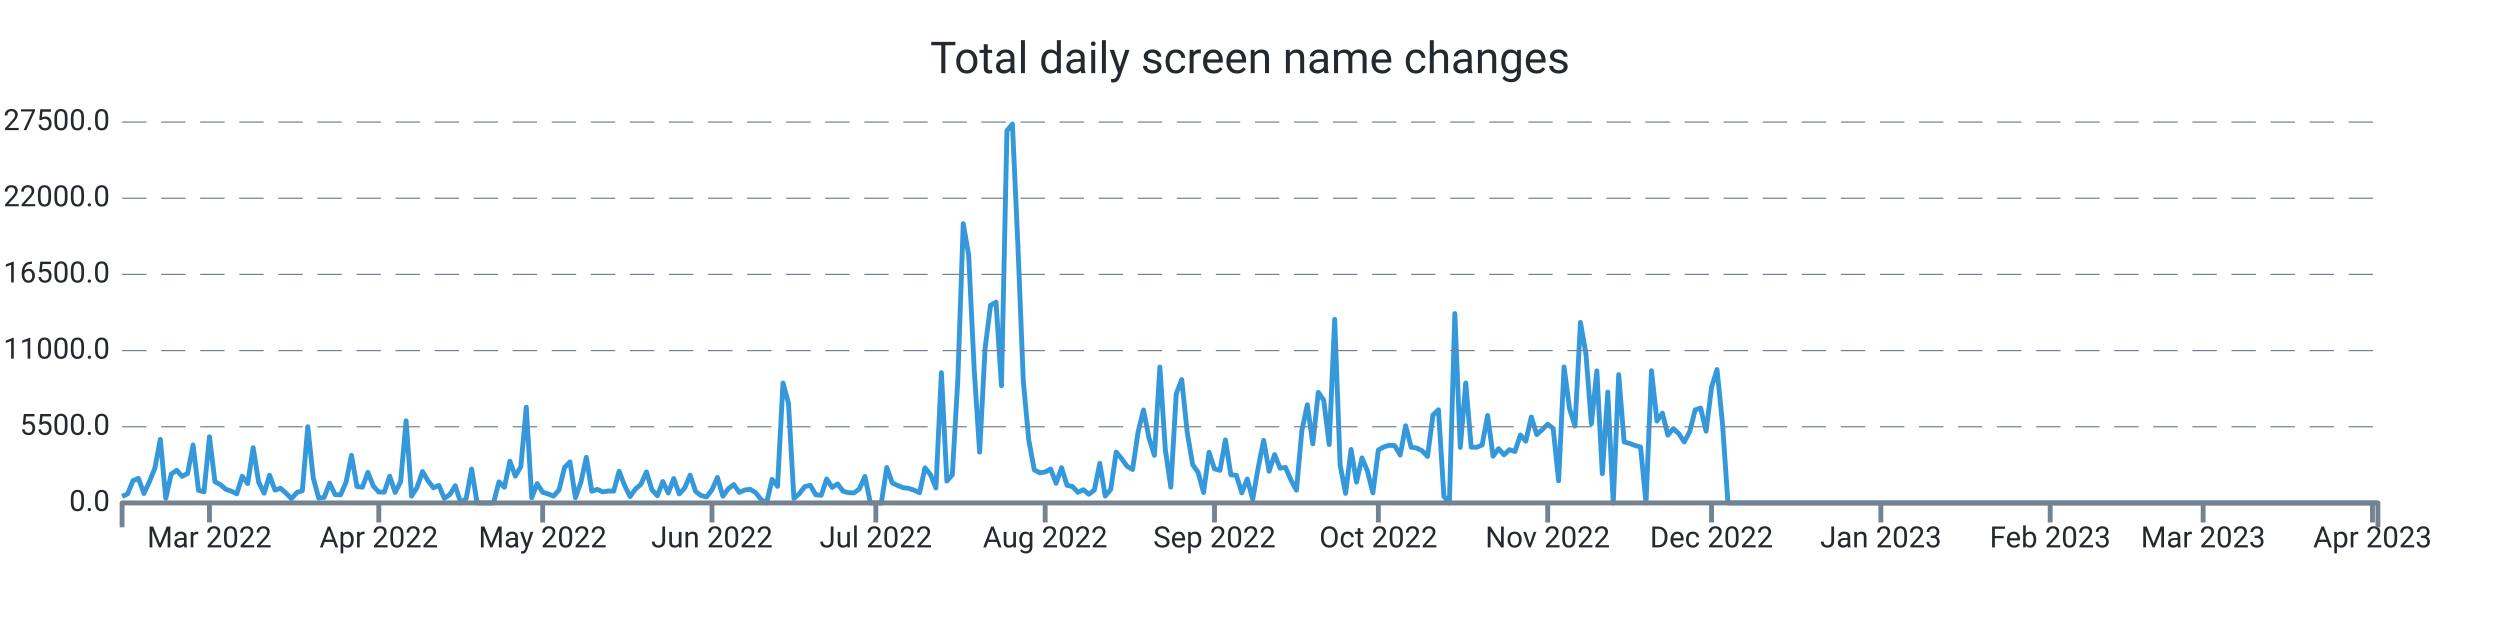
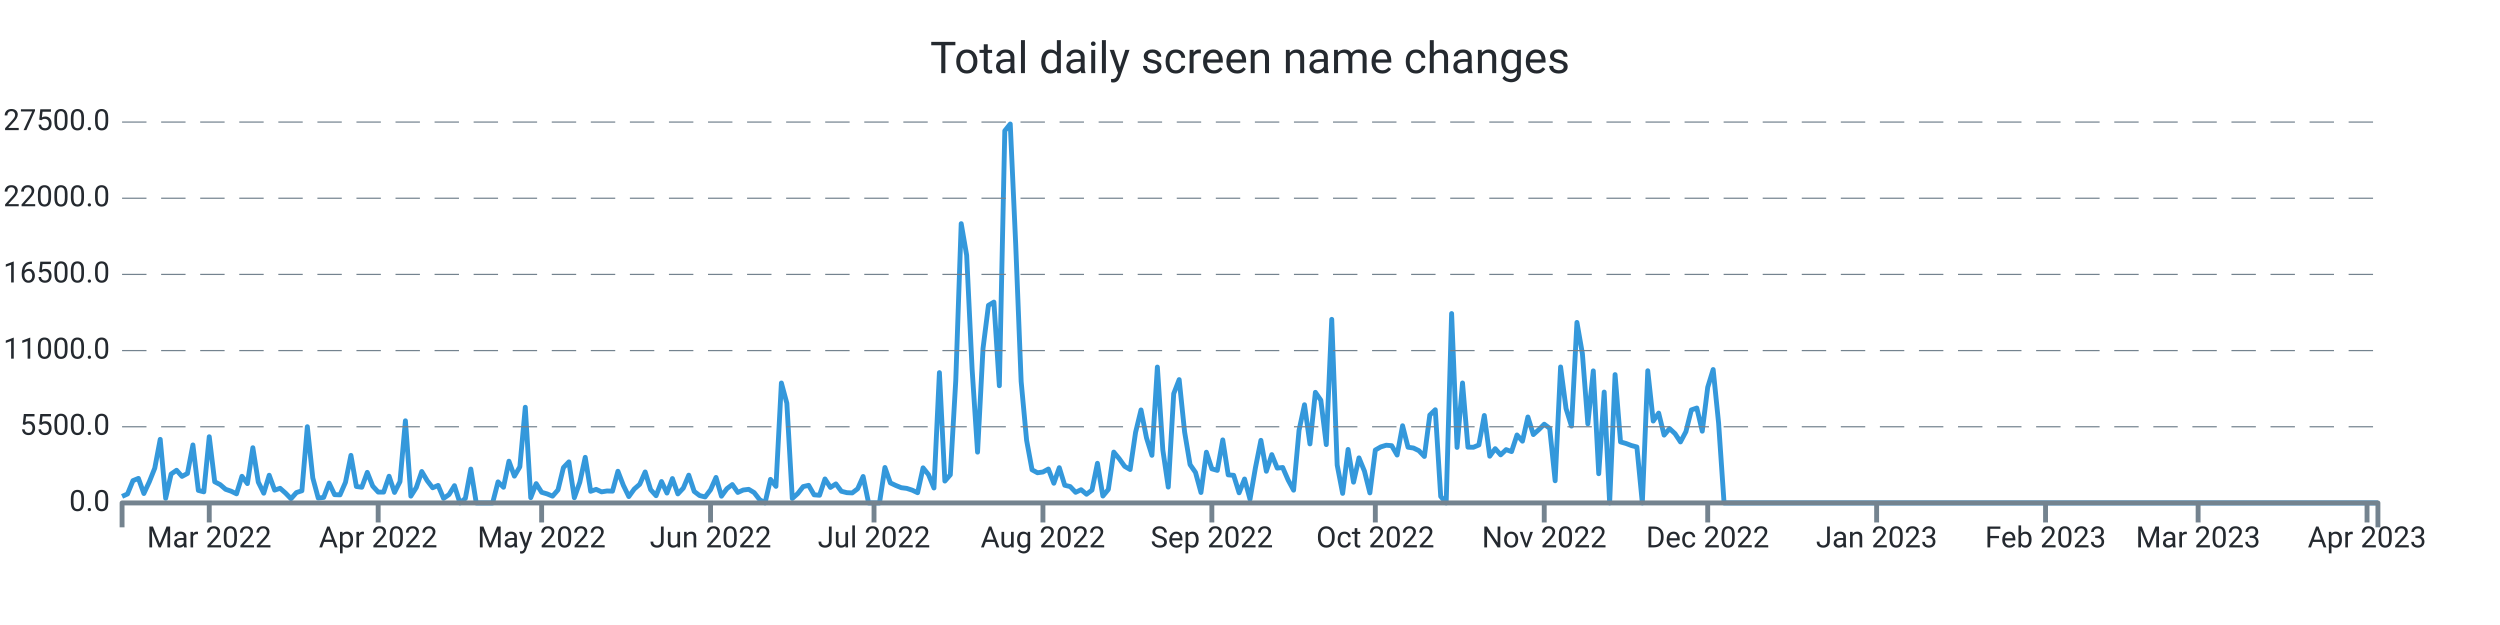
<svg xmlns="http://www.w3.org/2000/svg" width="1024.0" height="256.0" viewBox="0 0 1024.0 256.0" preserveAspectRatio="xMidYMid meet">
-   <path stroke="#3498db" stroke-linejoin="round" d="M 50.0 203.339 L 50 203.339L 52.237 202.33L 54.475 196.867L 56.712 195.948L 58.949 202.143L 61.186 197.355L 63.424 191.761L 65.661 179.962L 67.898 204.094L 70.136 194.172L 72.373 192.618L 74.61 195.125L 76.847 193.928L 79.085 182.248L 81.322 200.866L 83.559 201.456L 85.797 178.89L 88.034 197.338L 90.271 198.501L 92.508 200.418L 94.746 201.184L 96.983 202.267L 99.22 195.091L 101.458 198.081L 103.695 183.389L 105.932 197.474L 108.169 202.018L 110.407 194.66L 112.644 200.753L 114.881 200.004L 117.119 201.972L 119.356 204.275L 121.593 201.745L 123.831 201.014L 126.068 174.783L 128.305 195.761L 130.542 204.003L 132.78 203.731L 135.017 197.877L 137.254 202.608L 139.492 202.693L 141.729 197.559L 143.966 186.514L 146.203 199.266L 148.441 199.573L 150.678 193.48L 152.915 199.108L 155.153 201.547L 157.39 201.57L 159.627 195.069L 161.864 201.7L 164.102 197.287L 166.339 172.355L 168.576 203.209L 170.814 199.675L 173.051 193.129L 175.288 196.89L 177.525 199.788L 179.763 198.83L 182 204.134L 184.237 202.579L 186.475 198.926L 188.712 206L 190.949 204.128L 193.186 192.125L 195.424 206L 197.661 206L 199.898 206L 202.136 206L 204.373 197.372L 206.61 199.578L 208.847 188.902L 211.085 195.029L 213.322 191.206L 215.559 166.813L 217.797 203.839L 220.034 198.092L 222.271 201.643L 224.508 202.296L 226.746 203.22L 228.983 200.668L 231.22 191.512L 233.458 189.186L 235.695 203.867L 237.932 197.565L 240.169 187.325L 242.407 201.235L 244.644 200.446L 246.881 201.462L 249.119 201.099L 251.356 201.178L 253.593 193.026L 255.831 198.807L 258.068 203.391L 260.305 200.305L 262.542 198.359L 264.78 193.31L 267.017 200.566L 269.254 203.039L 271.492 197.23L 273.729 201.955L 275.966 196.016L 278.203 202.307L 280.441 199.913L 282.678 194.621L 284.915 201.292L 287.153 202.988L 289.39 203.544L 291.627 200.605L 293.864 195.562L 296.102 203.243L 298.339 200.157L 300.576 198.467L 302.814 201.7L 305.051 200.707L 307.288 200.429L 309.525 201.768L 311.763 204.644L 314 206L 316.237 196.356L 318.475 199.215L 320.712 156.874L 322.949 165.151L 325.186 204.173L 327.424 202.177L 329.661 199.312L 331.898 198.784L 334.136 202.676L 336.373 202.857L 338.61 196.186L 340.847 199.647L 343.085 198.206L 345.322 201.218L 347.559 201.791L 349.797 201.904L 352.034 200.197L 354.271 195.171L 356.508 206L 358.746 206L 360.983 206L 363.22 191.483L 365.458 197.797L 367.695 198.852L 369.932 199.76L 372.169 200.038L 374.407 200.764L 376.644 201.808L 378.881 191.631L 381.119 194.411L 383.356 199.885L 385.593 152.631L 387.831 197.048L 390.068 194.473L 392.305 155.904L 394.542 91.609L 396.78 104.538L 399.017 151.179L 401.254 185.198L 403.492 142.766L 405.729 125.067L 407.966 123.745L 410.203 157.997L 412.441 53.568L 414.678 50.789L 416.915 100.022L 419.153 156.245L 421.39 180.32L 423.627 192.437L 425.864 193.639L 428.102 193.333L 430.339 192.113L 432.576 197.933L 434.814 191.563L 437.051 198.767L 439.288 199.301L 441.525 201.649L 443.763 200.588L 446 202.438L 448.237 200.73L 450.475 189.77L 452.712 203.175L 454.949 200.486L 457.186 185.181L 459.424 187.887L 461.661 191.018L 463.898 192.317L 466.136 177.097L 468.373 167.913L 470.61 179.31L 472.847 186.497L 475.085 150.345L 477.322 184.273L 479.559 199.51L 481.797 161.248L 484.034 155.49L 486.271 176.961L 488.508 190.309L 490.746 193.509L 492.983 201.728L 495.22 185.226L 497.458 192.034L 499.695 192.669L 501.932 180.183L 504.169 194.501L 506.407 194.683L 508.644 201.853L 510.881 196.203L 513.119 204.491L 515.356 191.557L 517.593 180.365L 519.831 193.026L 522.068 186.208L 524.305 191.727L 526.542 191.483L 528.78 196.634L 531.017 200.781L 533.254 176.269L 535.492 165.78L 537.729 181.829L 539.966 160.698L 542.203 163.931L 544.441 182.106L 546.678 130.808L 548.915 190.496L 551.153 202.091L 553.39 184.092L 555.627 197.502L 557.864 187.541L 560.102 192.953L 562.339 201.887L 564.576 184.336L 566.814 183.048L 569.051 182.367L 571.288 182.543L 573.525 186.389L 575.763 174.386L 578 183.179L 580.237 183.513L 582.475 184.602L 584.712 186.968L 586.949 170.001L 589.186 167.834L 591.424 203.322L 593.661 206L 595.898 128.431L 598.136 183.264L 600.373 156.869L 602.61 183.156L 604.847 183.201L 607.085 182.26L 609.322 170.188L 611.559 186.866L 613.797 183.774L 616.034 186.299L 618.271 184.171L 620.508 184.966L 622.746 178.17L 624.983 180.705L 627.22 170.801L 629.458 177.994L 631.695 175.991L 633.932 173.756L 636.169 175.458L 638.407 196.918L 640.644 150.305L 642.881 167.34L 645.119 174.522L 647.356 132.056L 649.593 144.831L 651.831 173.609L 654.068 151.911L 656.305 194.036L 658.542 160.595L 660.78 206L 663.017 153.437L 665.254 181.012L 667.492 181.641L 669.729 182.492L 671.966 183.088L 674.203 206L 676.441 151.865L 678.678 172.457L 680.915 169.207L 683.153 178.221L 685.39 175.543L 687.627 177.614L 689.864 181.017L 692.102 176.808L 694.339 167.896L 696.576 167.125L 698.814 176.621L 701.051 158.633L 703.288 151.36L 705.525 173.353L 707.763 206L 710 206L 712.237 206L 714.475 206L 716.712 206L 718.949 206L 721.186 206L 723.424 206L 725.661 206L 727.898 206L 730.136 206L 732.373 206L 734.61 206L 736.847 206L 739.085 206L 741.322 206L 743.559 206L 745.797 206L 748.034 206L 750.271 206L 752.508 206L 754.746 206L 756.983 206L 759.22 206L 761.458 206L 763.695 206L 765.932 206L 768.169 206L 770.407 206L 772.644 206L 774.881 206L 777.119 206L 779.356 206L 781.593 206L 783.831 206L 786.068 206L 788.305 206L 790.542 206L 792.78 206L 795.017 206L 797.254 206L 799.492 206L 801.729 206L 803.966 206L 806.203 206L 808.441 206L 810.678 206L 812.915 206L 815.153 206L 817.39 206L 819.627 206L 821.864 206L 824.102 206L 826.339 206L 828.576 206L 830.814 206L 833.051 206L 835.288 206L 837.525 206L 839.763 206L 842 206L 844.237 206L 846.475 206L 848.712 206L 850.949 206L 853.186 206L 855.424 206L 857.661 206L 859.898 206L 862.136 206L 864.373 206L 866.61 206L 868.847 206L 871.085 206L 873.322 206L 875.559 206L 877.797 206L 880.034 206L 882.271 206L 884.508 206L 886.746 206L 888.983 206L 891.22 206L 893.458 206L 895.695 206L 897.932 206L 900.169 206L 902.407 206L 904.644 206L 906.881 206L 909.119 206L 911.356 206L 913.593 206L 915.831 206L 918.068 206L 920.305 206L 922.542 206L 924.78 206L 927.017 206L 929.254 206L 931.492 206L 933.729 206L 935.966 206L 938.203 206L 940.441 206L 942.678 206L 944.915 206L 947.153 206L 949.39 206L 951.627 206L 953.864 206L 956.102 206L 958.339 206L 960.576 206L 962.814 206L 965.051 206L 967.288 206L 969.525 206L 971.763 206L 974 206" stroke-width="2.0" fill="none" />
+   <path stroke="#3498db" stroke-linejoin="round" d="M 50.0 203.339 L 50 203.339L 52.232 202.33L 54.464 196.867L 56.696 195.948L 58.928 202.143L 61.159 197.355L 63.391 191.761L 65.623 179.962L 67.855 204.094L 70.087 194.172L 72.319 192.618L 74.551 195.125L 76.783 193.928L 79.014 182.248L 81.246 200.866L 83.478 201.456L 85.71 178.89L 87.942 197.338L 90.174 198.501L 92.406 200.418L 94.638 201.184L 96.87 202.267L 99.101 195.091L 101.333 198.081L 103.565 183.389L 105.797 197.474L 108.029 202.018L 110.261 194.66L 112.493 200.753L 114.725 200.004L 116.957 201.972L 119.188 204.275L 121.42 201.745L 123.652 201.014L 125.884 174.783L 128.116 195.761L 130.348 204.003L 132.58 203.731L 134.812 197.877L 137.043 202.608L 139.275 202.693L 141.507 197.559L 143.739 186.514L 145.971 199.266L 148.203 199.573L 150.435 193.48L 152.667 199.108L 154.899 201.547L 157.13 201.57L 159.362 195.069L 161.594 201.7L 163.826 197.287L 166.058 172.355L 168.29 203.209L 170.522 199.675L 172.754 193.129L 174.986 196.89L 177.217 199.788L 179.449 198.83L 181.681 204.134L 183.913 202.579L 186.145 198.926L 188.377 206L 190.609 204.128L 192.841 192.125L 195.072 206L 197.304 206L 199.536 206L 201.768 206L 204 197.372L 206.232 199.578L 208.464 188.902L 210.696 195.029L 212.928 191.206L 215.159 166.813L 217.391 203.839L 219.623 198.092L 221.855 201.643L 224.087 202.296L 226.319 203.22L 228.551 200.668L 230.783 191.512L 233.014 189.186L 235.246 203.867L 237.478 197.565L 239.71 187.325L 241.942 201.235L 244.174 200.446L 246.406 201.462L 248.638 201.099L 250.87 201.178L 253.101 193.026L 255.333 198.807L 257.565 203.391L 259.797 200.305L 262.029 198.359L 264.261 193.31L 266.493 200.566L 268.725 203.039L 270.957 197.23L 273.188 201.955L 275.42 196.016L 277.652 202.307L 279.884 199.913L 282.116 194.621L 284.348 201.292L 286.58 202.988L 288.812 203.544L 291.043 200.605L 293.275 195.562L 295.507 203.243L 297.739 200.157L 299.971 198.467L 302.203 201.7L 304.435 200.707L 306.667 200.429L 308.899 201.768L 311.13 204.644L 313.362 206L 315.594 196.356L 317.826 199.215L 320.058 156.874L 322.29 165.151L 324.522 204.173L 326.754 202.177L 328.986 199.312L 331.217 198.784L 333.449 202.676L 335.681 202.857L 337.913 196.186L 340.145 199.647L 342.377 198.206L 344.609 201.218L 346.841 201.791L 349.072 201.904L 351.304 200.197L 353.536 195.171L 355.768 206L 358 206L 360.232 206L 362.464 191.483L 364.696 197.797L 366.928 198.852L 369.159 199.76L 371.391 200.038L 373.623 200.764L 375.855 201.808L 378.087 191.631L 380.319 194.411L 382.551 199.885L 384.783 152.631L 387.014 197.048L 389.246 194.473L 391.478 155.904L 393.71 91.609L 395.942 104.538L 398.174 151.179L 400.406 185.198L 402.638 142.766L 404.87 125.067L 407.101 123.745L 409.333 157.997L 411.565 53.568L 413.797 50.789L 416.029 100.022L 418.261 156.245L 420.493 180.32L 422.725 192.437L 424.957 193.639L 427.188 193.333L 429.42 192.113L 431.652 197.933L 433.884 191.563L 436.116 198.767L 438.348 199.301L 440.58 201.649L 442.812 200.588L 445.043 202.438L 447.275 200.73L 449.507 189.77L 451.739 203.175L 453.971 200.486L 456.203 185.181L 458.435 187.887L 460.667 191.018L 462.899 192.317L 465.13 177.097L 467.362 167.913L 469.594 179.31L 471.826 186.497L 474.058 150.345L 476.29 184.273L 478.522 199.51L 480.754 161.248L 482.986 155.49L 485.217 176.961L 487.449 190.309L 489.681 193.509L 491.913 201.728L 494.145 185.226L 496.377 192.034L 498.609 192.669L 500.841 180.183L 503.072 194.501L 505.304 194.683L 507.536 201.853L 509.768 196.203L 512 204.491L 514.232 191.557L 516.464 180.365L 518.696 193.026L 520.928 186.208L 523.159 191.727L 525.391 191.483L 527.623 196.634L 529.855 200.781L 532.087 176.269L 534.319 165.78L 536.551 181.829L 538.783 160.698L 541.014 163.931L 543.246 182.106L 545.478 130.808L 547.71 190.496L 549.942 202.091L 552.174 184.092L 554.406 197.502L 556.638 187.541L 558.87 192.953L 561.101 201.887L 563.333 184.336L 565.565 183.048L 567.797 182.367L 570.029 182.543L 572.261 186.389L 574.493 174.386L 576.725 183.179L 578.957 183.513L 581.188 184.602L 583.42 186.968L 585.652 170.001L 587.884 167.834L 590.116 203.322L 592.348 206L 594.58 128.431L 596.812 183.264L 599.043 156.869L 601.275 183.156L 603.507 183.201L 605.739 182.26L 607.971 170.188L 610.203 186.866L 612.435 183.774L 614.667 186.299L 616.899 184.171L 619.13 184.966L 621.362 178.17L 623.594 180.705L 625.826 170.801L 628.058 177.994L 630.29 175.991L 632.522 173.756L 634.754 175.458L 636.986 196.918L 639.217 150.305L 641.449 167.34L 643.681 174.522L 645.913 132.056L 648.145 144.831L 650.377 173.609L 652.609 151.911L 654.841 194.036L 657.072 160.595L 659.304 206L 661.536 153.437L 663.768 181.012L 666 181.641L 668.232 182.492L 670.464 183.088L 672.696 206L 674.928 151.865L 677.159 172.457L 679.391 169.207L 681.623 178.221L 683.855 175.543L 686.087 177.614L 688.319 181.017L 690.551 176.808L 692.783 167.896L 695.014 167.125L 697.246 176.621L 699.478 158.633L 701.71 151.36L 703.942 173.353L 706.174 206L 708.406 206L 710.638 206L 712.87 206L 715.101 206L 717.333 206L 719.565 206L 721.797 206L 724.029 206L 726.261 206L 728.493 206L 730.725 206L 732.957 206L 735.188 206L 737.42 206L 739.652 206L 741.884 206L 744.116 206L 746.348 206L 748.58 206L 750.812 206L 753.043 206L 755.275 206L 757.507 206L 759.739 206L 761.971 206L 764.203 206L 766.435 206L 768.667 206L 770.899 206L 773.13 206L 775.362 206L 777.594 206L 779.826 206L 782.058 206L 784.29 206L 786.522 206L 788.754 206L 790.986 206L 793.217 206L 795.449 206L 797.681 206L 799.913 206L 802.145 206L 804.377 206L 806.609 206L 808.841 206L 811.072 206L 813.304 206L 815.536 206L 817.768 206L 820 206L 822.232 206L 824.464 206L 826.696 206L 828.928 206L 831.159 206L 833.391 206L 835.623 206L 837.855 206L 840.087 206L 842.319 206L 844.551 206L 846.783 206L 849.014 206L 851.246 206L 853.478 206L 855.71 206L 857.942 206L 860.174 206L 862.406 206L 864.638 206L 866.87 206L 869.101 206L 871.333 206L 873.565 206L 875.797 206L 878.029 206L 880.261 206L 882.493 206L 884.725 206L 886.957 206L 889.188 206L 891.42 206L 893.652 206L 895.884 206L 898.116 206L 900.348 206L 902.58 206L 904.812 206L 907.043 206L 909.275 206L 911.507 206L 913.739 206L 915.971 206L 918.203 206L 920.435 206L 922.667 206L 924.899 206L 927.13 206L 929.362 206L 931.594 206L 933.826 206L 936.058 206L 938.29 206L 940.522 206L 942.754 206L 944.986 206L 947.217 206L 949.449 206L 951.681 206L 953.913 206L 956.145 206L 958.377 206L 960.609 206L 962.841 206L 965.072 206L 967.304 206L 969.536 206L 971.768 206L 974 206" stroke-width="2.0" fill="none" />
  <text x="45.0" font-family="-apple-system, system-ui, BlinkMacSystemFont, Roboto" y="50.0" dominant-baseline="middle" text-anchor="end" font-size="12" fill="#24292f">27500.0</text>
  <path stroke="#74838f" stroke-dasharray="10 6" stroke-width="0.5" d="M 50.0 50.0 L 974.0 50.0" />
  <text x="45.0" font-family="-apple-system, system-ui, BlinkMacSystemFont, Roboto" y="81.2" dominant-baseline="middle" text-anchor="end" font-size="12" fill="#24292f">22000.0</text>
  <path stroke="#74838f" stroke-dasharray="10 6" stroke-width="0.5" d="M 50.0 81.2 L 974.0 81.2" />
  <text x="45.0" font-family="-apple-system, system-ui, BlinkMacSystemFont, Roboto" y="112.4" dominant-baseline="middle" text-anchor="end" font-size="12" fill="#24292f">16500.0</text>
  <path stroke="#74838f" stroke-dasharray="10 6" stroke-width="0.5" d="M 50.0 112.4 L 974.0 112.4" />
  <text x="45.0" font-family="-apple-system, system-ui, BlinkMacSystemFont, Roboto" y="143.6" dominant-baseline="middle" text-anchor="end" font-size="12" fill="#24292f">11000.0</text>
  <path stroke="#74838f" stroke-dasharray="10 6" stroke-width="0.5" d="M 50.0 143.6 L 974.0 143.6" />
  <text x="45.0" font-family="-apple-system, system-ui, BlinkMacSystemFont, Roboto" y="174.8" dominant-baseline="middle" text-anchor="end" font-size="12" fill="#24292f">5500.0</text>
  <path stroke="#74838f" stroke-dasharray="10 6" stroke-width="0.5" d="M 50.0 174.8 L 974.0 174.8" />
  <text x="45.0" font-family="-apple-system, system-ui, BlinkMacSystemFont, Roboto" y="206.0" dominant-baseline="middle" text-anchor="end" font-size="12" fill="#24292f">0.0</text>
-   <path stroke="#74838f" stroke-width="2.0" d="M 85.797 206.0 L 85.797 214.0" />
-   <text x="85.797" font-family="-apple-system, system-ui, BlinkMacSystemFont, Roboto" y="216.0" dominant-baseline="hanging" text-anchor="middle" font-size="12" fill="#24292f">Mar 2022</text>
-   <path stroke="#74838f" stroke-width="2.0" d="M 155.153 206.0 L 155.153 214.0" />
-   <text x="155.153" font-family="-apple-system, system-ui, BlinkMacSystemFont, Roboto" y="216.0" dominant-baseline="hanging" text-anchor="middle" font-size="12" fill="#24292f">Apr 2022</text>
-   <path stroke="#74838f" stroke-width="2.0" d="M 222.271 206.0 L 222.271 214.0" />
-   <text x="222.271" font-family="-apple-system, system-ui, BlinkMacSystemFont, Roboto" y="216.0" dominant-baseline="hanging" text-anchor="middle" font-size="12" fill="#24292f">May 2022</text>
-   <path stroke="#74838f" stroke-width="2.0" d="M 291.627 206.0 L 291.627 214.0" />
-   <text x="291.627" font-family="-apple-system, system-ui, BlinkMacSystemFont, Roboto" y="216.0" dominant-baseline="hanging" text-anchor="middle" font-size="12" fill="#24292f">Jun 2022</text>
-   <path stroke="#74838f" stroke-width="2.0" d="M 358.746 206.0 L 358.746 214.0" />
-   <text x="358.746" font-family="-apple-system, system-ui, BlinkMacSystemFont, Roboto" y="216.0" dominant-baseline="hanging" text-anchor="middle" font-size="12" fill="#24292f">Jul 2022</text>
-   <path stroke="#74838f" stroke-width="2.0" d="M 428.102 206.0 L 428.102 214.0" />
-   <text x="428.102" font-family="-apple-system, system-ui, BlinkMacSystemFont, Roboto" y="216.0" dominant-baseline="hanging" text-anchor="middle" font-size="12" fill="#24292f">Aug 2022</text>
-   <path stroke="#74838f" stroke-width="2.0" d="M 497.458 206.0 L 497.458 214.0" />
-   <text x="497.458" font-family="-apple-system, system-ui, BlinkMacSystemFont, Roboto" y="216.0" dominant-baseline="hanging" text-anchor="middle" font-size="12" fill="#24292f">Sep 2022</text>
-   <path stroke="#74838f" stroke-width="2.0" d="M 564.576 206.0 L 564.576 214.0" />
-   <text x="564.576" font-family="-apple-system, system-ui, BlinkMacSystemFont, Roboto" y="216.0" dominant-baseline="hanging" text-anchor="middle" font-size="12" fill="#24292f">Oct 2022</text>
-   <path stroke="#74838f" stroke-width="2.0" d="M 633.932 206.0 L 633.932 214.0" />
-   <text x="633.932" font-family="-apple-system, system-ui, BlinkMacSystemFont, Roboto" y="216.0" dominant-baseline="hanging" text-anchor="middle" font-size="12" fill="#24292f">Nov 2022</text>
-   <path stroke="#74838f" stroke-width="2.0" d="M 701.051 206.0 L 701.051 214.0" />
-   <text x="701.051" font-family="-apple-system, system-ui, BlinkMacSystemFont, Roboto" y="216.0" dominant-baseline="hanging" text-anchor="middle" font-size="12" fill="#24292f">Dec 2022</text>
-   <path stroke="#74838f" stroke-width="2.0" d="M 770.407 206.0 L 770.407 214.0" />
-   <text x="770.407" font-family="-apple-system, system-ui, BlinkMacSystemFont, Roboto" y="216.0" dominant-baseline="hanging" text-anchor="middle" font-size="12" fill="#24292f">Jan 2023</text>
-   <path stroke="#74838f" stroke-width="2.0" d="M 839.763 206.0 L 839.763 214.0" />
-   <text x="839.763" font-family="-apple-system, system-ui, BlinkMacSystemFont, Roboto" y="216.0" dominant-baseline="hanging" text-anchor="middle" font-size="12" fill="#24292f">Feb 2023</text>
-   <path stroke="#74838f" stroke-width="2.0" d="M 902.407 206.0 L 902.407 214.0" />
-   <text x="902.407" font-family="-apple-system, system-ui, BlinkMacSystemFont, Roboto" y="216.0" dominant-baseline="hanging" text-anchor="middle" font-size="12" fill="#24292f">Mar 2023</text>
-   <path stroke="#74838f" stroke-width="2.0" d="M 971.763 206.0 L 971.763 214.0" />
-   <text x="971.763" font-family="-apple-system, system-ui, BlinkMacSystemFont, Roboto" y="216.0" dominant-baseline="hanging" text-anchor="middle" font-size="12" fill="#24292f">Apr 2023</text>
+   <path stroke="#74838f" stroke-width="2.0" d="M 85.71 206.0 L 85.71 214.0" />
+   <text x="85.71" font-family="-apple-system, system-ui, BlinkMacSystemFont, Roboto" y="216.0" dominant-baseline="hanging" text-anchor="middle" font-size="12" fill="#24292f">Mar 2022</text>
+   <path stroke="#74838f" stroke-width="2.0" d="M 154.899 206.0 L 154.899 214.0" />
+   <text x="154.899" font-family="-apple-system, system-ui, BlinkMacSystemFont, Roboto" y="216.0" dominant-baseline="hanging" text-anchor="middle" font-size="12" fill="#24292f">Apr 2022</text>
+   <path stroke="#74838f" stroke-width="2.0" d="M 221.855 206.0 L 221.855 214.0" />
+   <text x="221.855" font-family="-apple-system, system-ui, BlinkMacSystemFont, Roboto" y="216.0" dominant-baseline="hanging" text-anchor="middle" font-size="12" fill="#24292f">May 2022</text>
+   <path stroke="#74838f" stroke-width="2.0" d="M 291.043 206.0 L 291.043 214.0" />
+   <text x="291.043" font-family="-apple-system, system-ui, BlinkMacSystemFont, Roboto" y="216.0" dominant-baseline="hanging" text-anchor="middle" font-size="12" fill="#24292f">Jun 2022</text>
+   <path stroke="#74838f" stroke-width="2.0" d="M 358.0 206.0 L 358.0 214.0" />
+   <text x="358.0" font-family="-apple-system, system-ui, BlinkMacSystemFont, Roboto" y="216.0" dominant-baseline="hanging" text-anchor="middle" font-size="12" fill="#24292f">Jul 2022</text>
+   <path stroke="#74838f" stroke-width="2.0" d="M 427.188 206.0 L 427.188 214.0" />
+   <text x="427.188" font-family="-apple-system, system-ui, BlinkMacSystemFont, Roboto" y="216.0" dominant-baseline="hanging" text-anchor="middle" font-size="12" fill="#24292f">Aug 2022</text>
+   <path stroke="#74838f" stroke-width="2.0" d="M 496.377 206.0 L 496.377 214.0" />
+   <text x="496.377" font-family="-apple-system, system-ui, BlinkMacSystemFont, Roboto" y="216.0" dominant-baseline="hanging" text-anchor="middle" font-size="12" fill="#24292f">Sep 2022</text>
+   <path stroke="#74838f" stroke-width="2.0" d="M 563.333 206.0 L 563.333 214.0" />
+   <text x="563.333" font-family="-apple-system, system-ui, BlinkMacSystemFont, Roboto" y="216.0" dominant-baseline="hanging" text-anchor="middle" font-size="12" fill="#24292f">Oct 2022</text>
+   <path stroke="#74838f" stroke-width="2.0" d="M 632.522 206.0 L 632.522 214.0" />
+   <text x="632.522" font-family="-apple-system, system-ui, BlinkMacSystemFont, Roboto" y="216.0" dominant-baseline="hanging" text-anchor="middle" font-size="12" fill="#24292f">Nov 2022</text>
+   <path stroke="#74838f" stroke-width="2.0" d="M 699.478 206.0 L 699.478 214.0" />
+   <text x="699.478" font-family="-apple-system, system-ui, BlinkMacSystemFont, Roboto" y="216.0" dominant-baseline="hanging" text-anchor="middle" font-size="12" fill="#24292f">Dec 2022</text>
+   <path stroke="#74838f" stroke-width="2.0" d="M 768.667 206.0 L 768.667 214.0" />
+   <text x="768.667" font-family="-apple-system, system-ui, BlinkMacSystemFont, Roboto" y="216.0" dominant-baseline="hanging" text-anchor="middle" font-size="12" fill="#24292f">Jan 2023</text>
+   <path stroke="#74838f" stroke-width="2.0" d="M 837.855 206.0 L 837.855 214.0" />
+   <text x="837.855" font-family="-apple-system, system-ui, BlinkMacSystemFont, Roboto" y="216.0" dominant-baseline="hanging" text-anchor="middle" font-size="12" fill="#24292f">Feb 2023</text>
+   <path stroke="#74838f" stroke-width="2.0" d="M 900.348 206.0 L 900.348 214.0" />
+   <text x="900.348" font-family="-apple-system, system-ui, BlinkMacSystemFont, Roboto" y="216.0" dominant-baseline="hanging" text-anchor="middle" font-size="12" fill="#24292f">Mar 2023</text>
+   <path stroke="#74838f" stroke-width="2.0" d="M 969.536 206.0 L 969.536 214.0" />
+   <text x="969.536" font-family="-apple-system, system-ui, BlinkMacSystemFont, Roboto" y="216.0" dominant-baseline="hanging" text-anchor="middle" font-size="12" fill="#24292f">Apr 2023</text>
  <path stroke="#74838f" stroke-linejoin="round" stroke-width="2.0" d="M 50.0 216.0 L 50.0 206.0 L 974.0 206.0 L 974.0 216.0" fill="none" />
  <text x="512.0" y="25.0" font-family="-apple-system, system-ui, BlinkMacSystemFont, Roboto" dominant-baseline="middle" text-anchor="middle" font-size="18" fill="#24292f">Total daily screen name changes</text>
</svg>
